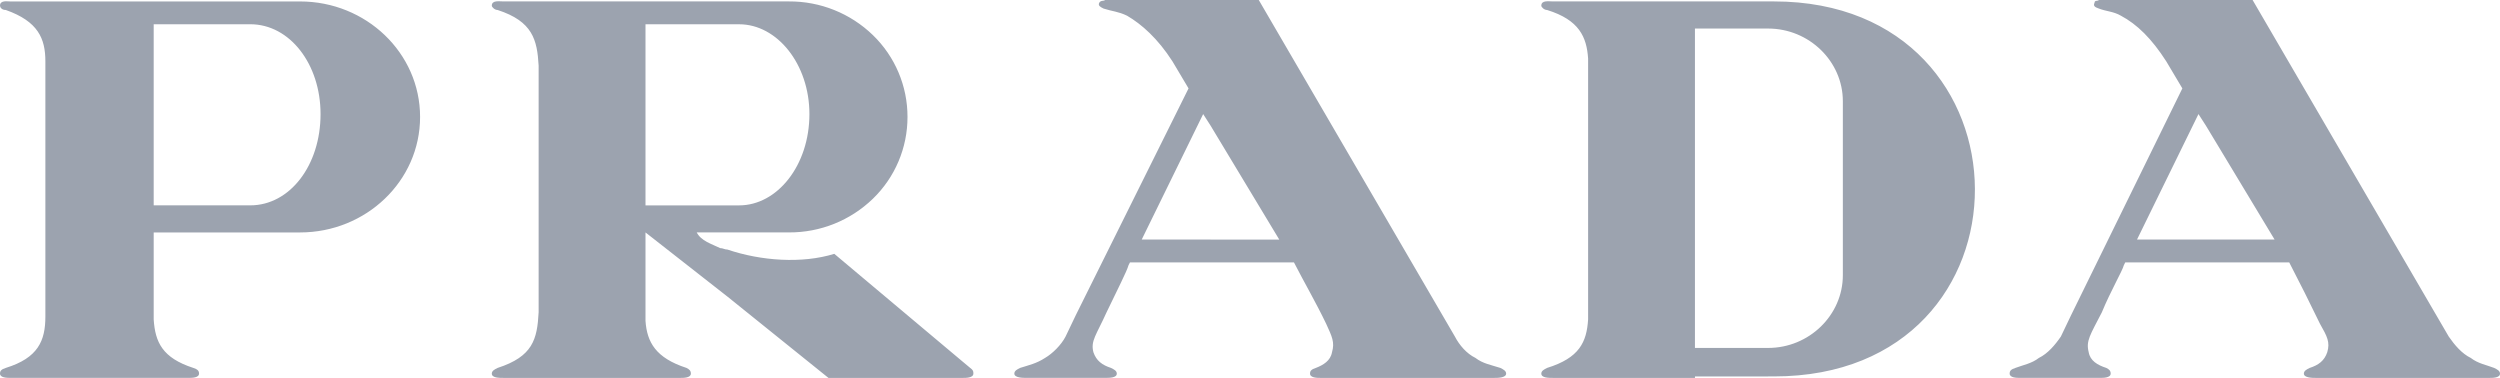
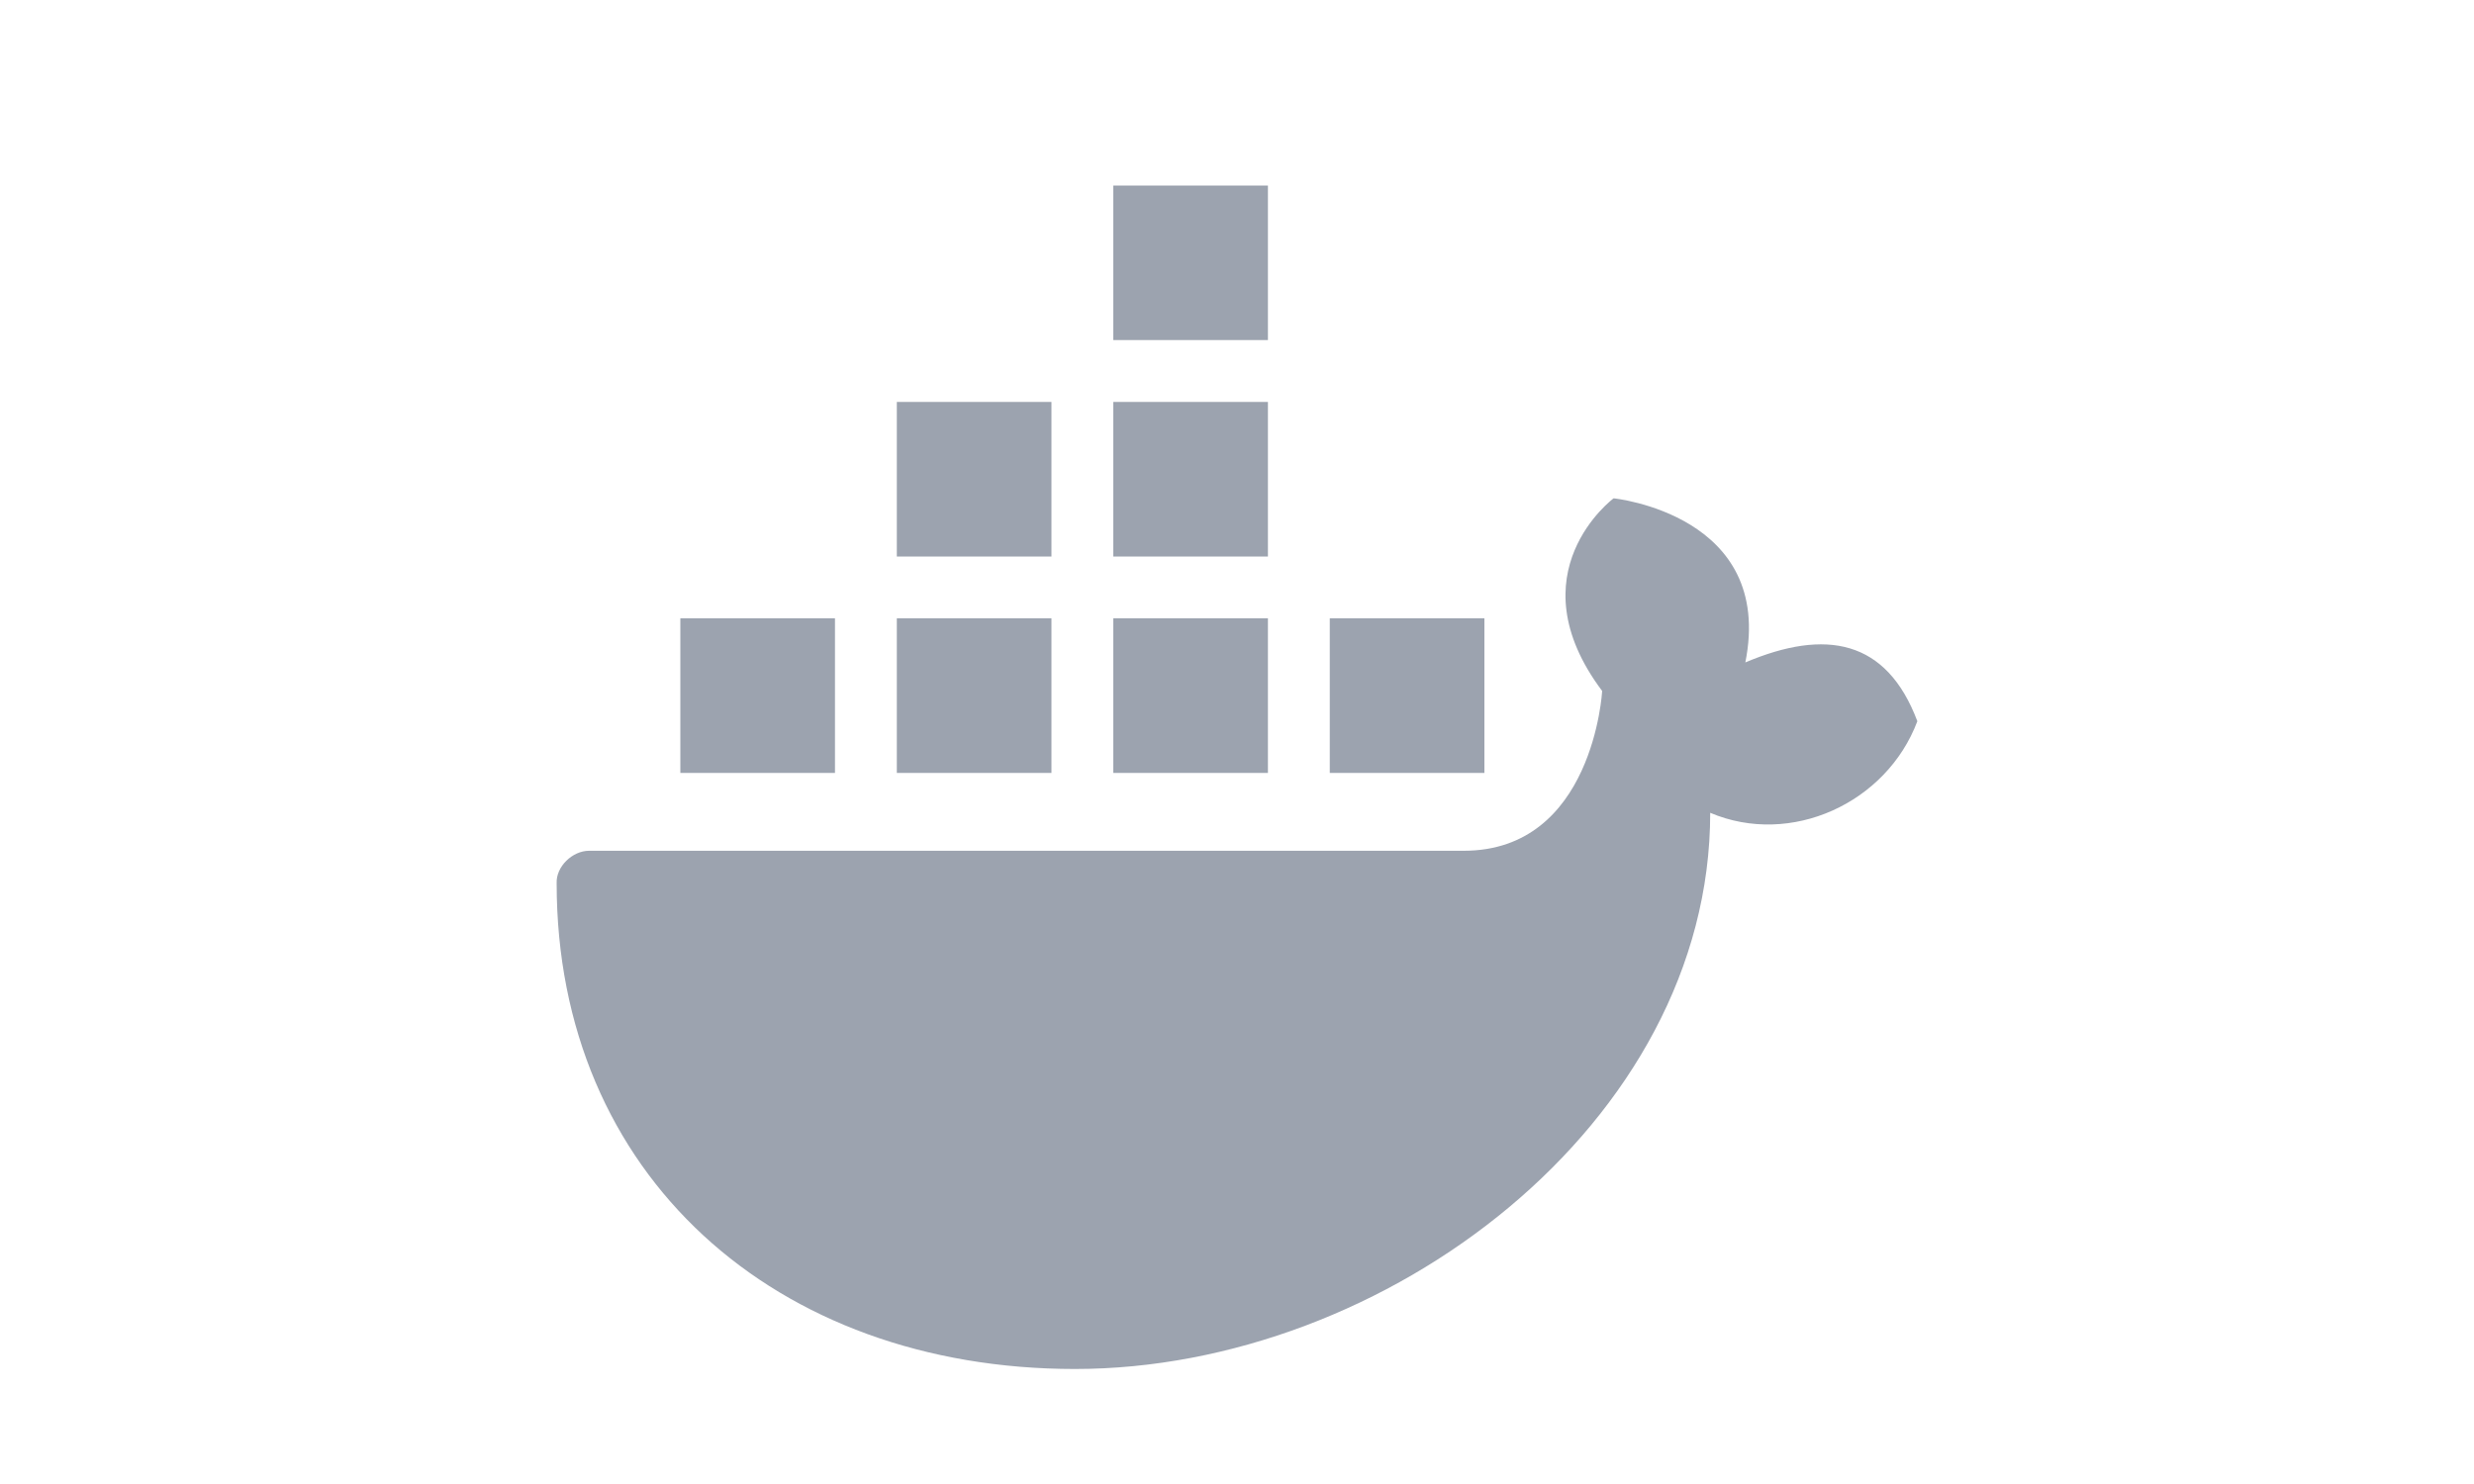
- <svg xmlns="http://www.w3.org/2000/svg" width="86" height="13">
-   <path fill="#9CA3AF" fill-rule="nonzero" d="M1.561 12.999H.353c-.101 0-.353 0-.353-.147 0-.098.05-.148.202-.197 1.107-.343 1.359-.932 1.359-1.765V2.11c0-.785-.252-1.374-1.36-1.766C.052.344 0 .245 0 .196 0 0 .252.05.353.05h9.97c2.265 0 4.128 1.766 4.128 3.973s-1.863 3.973-4.129 3.973H5.287v2.992c.05.785.302 1.324 1.36 1.667.15.05.2.1.2.197 0 .147-.25.147-.352.147H1.561V13ZM75.88 8.241h2.366L75.88 4.317l-.253-.393-2.114 4.317h2.367Zm0-8.24h1.61l6.747 11.577c.202.293.454.588.756.734.252.197.554.246.805.344.102.05.202.099.202.196 0 .148-.252.148-.353.148h-5.991c-.1 0-.403 0-.403-.148 0-.097.1-.147.202-.196.302-.098.503-.245.603-.54.101-.343 0-.538-.252-.98a81.078 81.078 0 0 0-1.057-2.11h-5.64l-.049.098c-.05.196-.453.883-.756 1.619-.402.784-.553.98-.453 1.373.05.294.302.442.604.54.101.049.152.098.152.196 0 .147-.253.147-.353.147h-2.77c-.1 0-.352 0-.352-.147 0-.098.05-.148.201-.197.253-.097.554-.147.806-.343.302-.147.554-.442.755-.735l.352-.736 3.827-7.8-.554-.931c-.503-.785-1.007-1.276-1.56-1.57-.252-.147-.504-.147-.756-.245-.151-.05-.201-.099-.151-.197 0-.098.1-.049.151-.098h3.677v.001ZM60.824 12.949h.202c9.265 0 9.164-12.9 0-12.9h-7.603c-.151 0-.402-.049-.402.148 0 .049.1.147.2.147 1.108.343 1.36.932 1.41 1.668v8.976c-.05.785-.302 1.324-1.41 1.668-.1.05-.2.099-.2.196 0 .148.251.148.402.148h4.884v-.05h2.517Zm0-11.967c1.41 0 2.57 1.128 2.57 2.5v5.985c0 1.374-1.16 2.502-2.57 2.502h-2.518V.982h2.518Zm-19.183 7.26h2.366l-2.366-3.925-.252-.393-2.114 4.317h2.366Zm0-8.241h1.661l6.747 11.577c.152.293.404.588.706.734.251.197.554.246.856.344.1.05.2.099.2.196 0 .148-.301.148-.402.148h-5.99c-.102 0-.354 0-.354-.148 0-.097.05-.147.201-.196.253-.098.504-.245.555-.54.1-.343 0-.538-.202-.98-.353-.736-.755-1.423-1.107-2.11h-5.641l-.05.098c-.05.196-.403.883-.755 1.619-.353.784-.554.98-.453 1.373.1.294.302.442.604.54.1.049.201.098.201.196 0 .147-.251.147-.402.147h-2.72c-.1 0-.403 0-.403-.147 0-.098.101-.148.202-.197.302-.097.554-.147.856-.343.252-.147.554-.442.705-.735l.352-.736 3.878-7.8-.554-.931C39.828 1.325 39.274.834 38.77.54c-.303-.147-.504-.147-.806-.245-.101-.05-.202-.099-.151-.197.05-.098.15-.049.202-.098h3.625v.001ZM25.025 8.585c1.158.392 2.568.49 3.675.147l4.381 3.679.352.294c.051.05.051.098.051.147 0 .148-.252.148-.352.148h-4.633l-3.474-2.796-2.82-2.208v3.042c.051.735.353 1.275 1.41 1.618.1.05.151.099.151.197 0 .147-.252.147-.353.147h-6.092c-.151 0-.403 0-.403-.147 0-.098.1-.148.201-.197 1.209-.392 1.36-.98 1.41-1.912V2.257c-.05-.883-.202-1.521-1.41-1.913-.1 0-.201-.099-.201-.148 0-.196.252-.147.403-.147h9.818a4.117 4.117 0 0 1 2.889 1.159 3.905 3.905 0 0 1 1.19 2.814 3.905 3.905 0 0 1-1.19 2.814 4.117 4.117 0 0 1-2.889 1.159h-3.172c.151.294.504.392.806.54.1 0 .15.05.252.05Zm0-1.52h.402c1.31 0 2.417-1.375 2.417-3.14 0-1.717-1.108-3.09-2.417-3.09h-3.222v6.23h2.82ZM8.157.834h-2.87v6.23H8.61c1.36 0 2.417-1.374 2.417-3.14 0-1.717-1.057-3.09-2.417-3.09h-.453Z" />
+ <svg xmlns="http://www.w3.org/2000/svg" fill="none" viewBox="0 0 24 24" id="Docker-Logo--Streamline-Logos" width="100" height="60">
+   <path fill="#9CA3AF" fill-rule="evenodd" d="M12.5 5.5H10V3h2.5v2.5ZM10 9h2.5V6.5H10V9Zm-9 5.283c0 4.714 3.53 7.857 8.38 7.857 5.02 0 10.271 -3.976 10.271 -8.995 1.303 0.553 2.851 -0.156 3.349 -1.481 -0.498 -1.322 -1.48 -1.502 -2.781 -0.951 0.478 -2.392 -2.13 -2.654 -2.13 -2.654s-1.62 1.203 -0.185 3.116c0 0 -0.142 2.584 -2.238 2.584H1.524c-0.269 0 -0.535 0.256 -0.524 0.524ZM16 12.5h-2.5V10H16v2.5Zm-6 0h2.5V10H10v2.5Zm-1 0H6.5V10H9v2.5ZM6.5 9H9V6.5H6.5V9Zm-1 3.5H3V10h2.5v2.5Z" clip-rule="evenodd" stroke-width="1" />
</svg>
